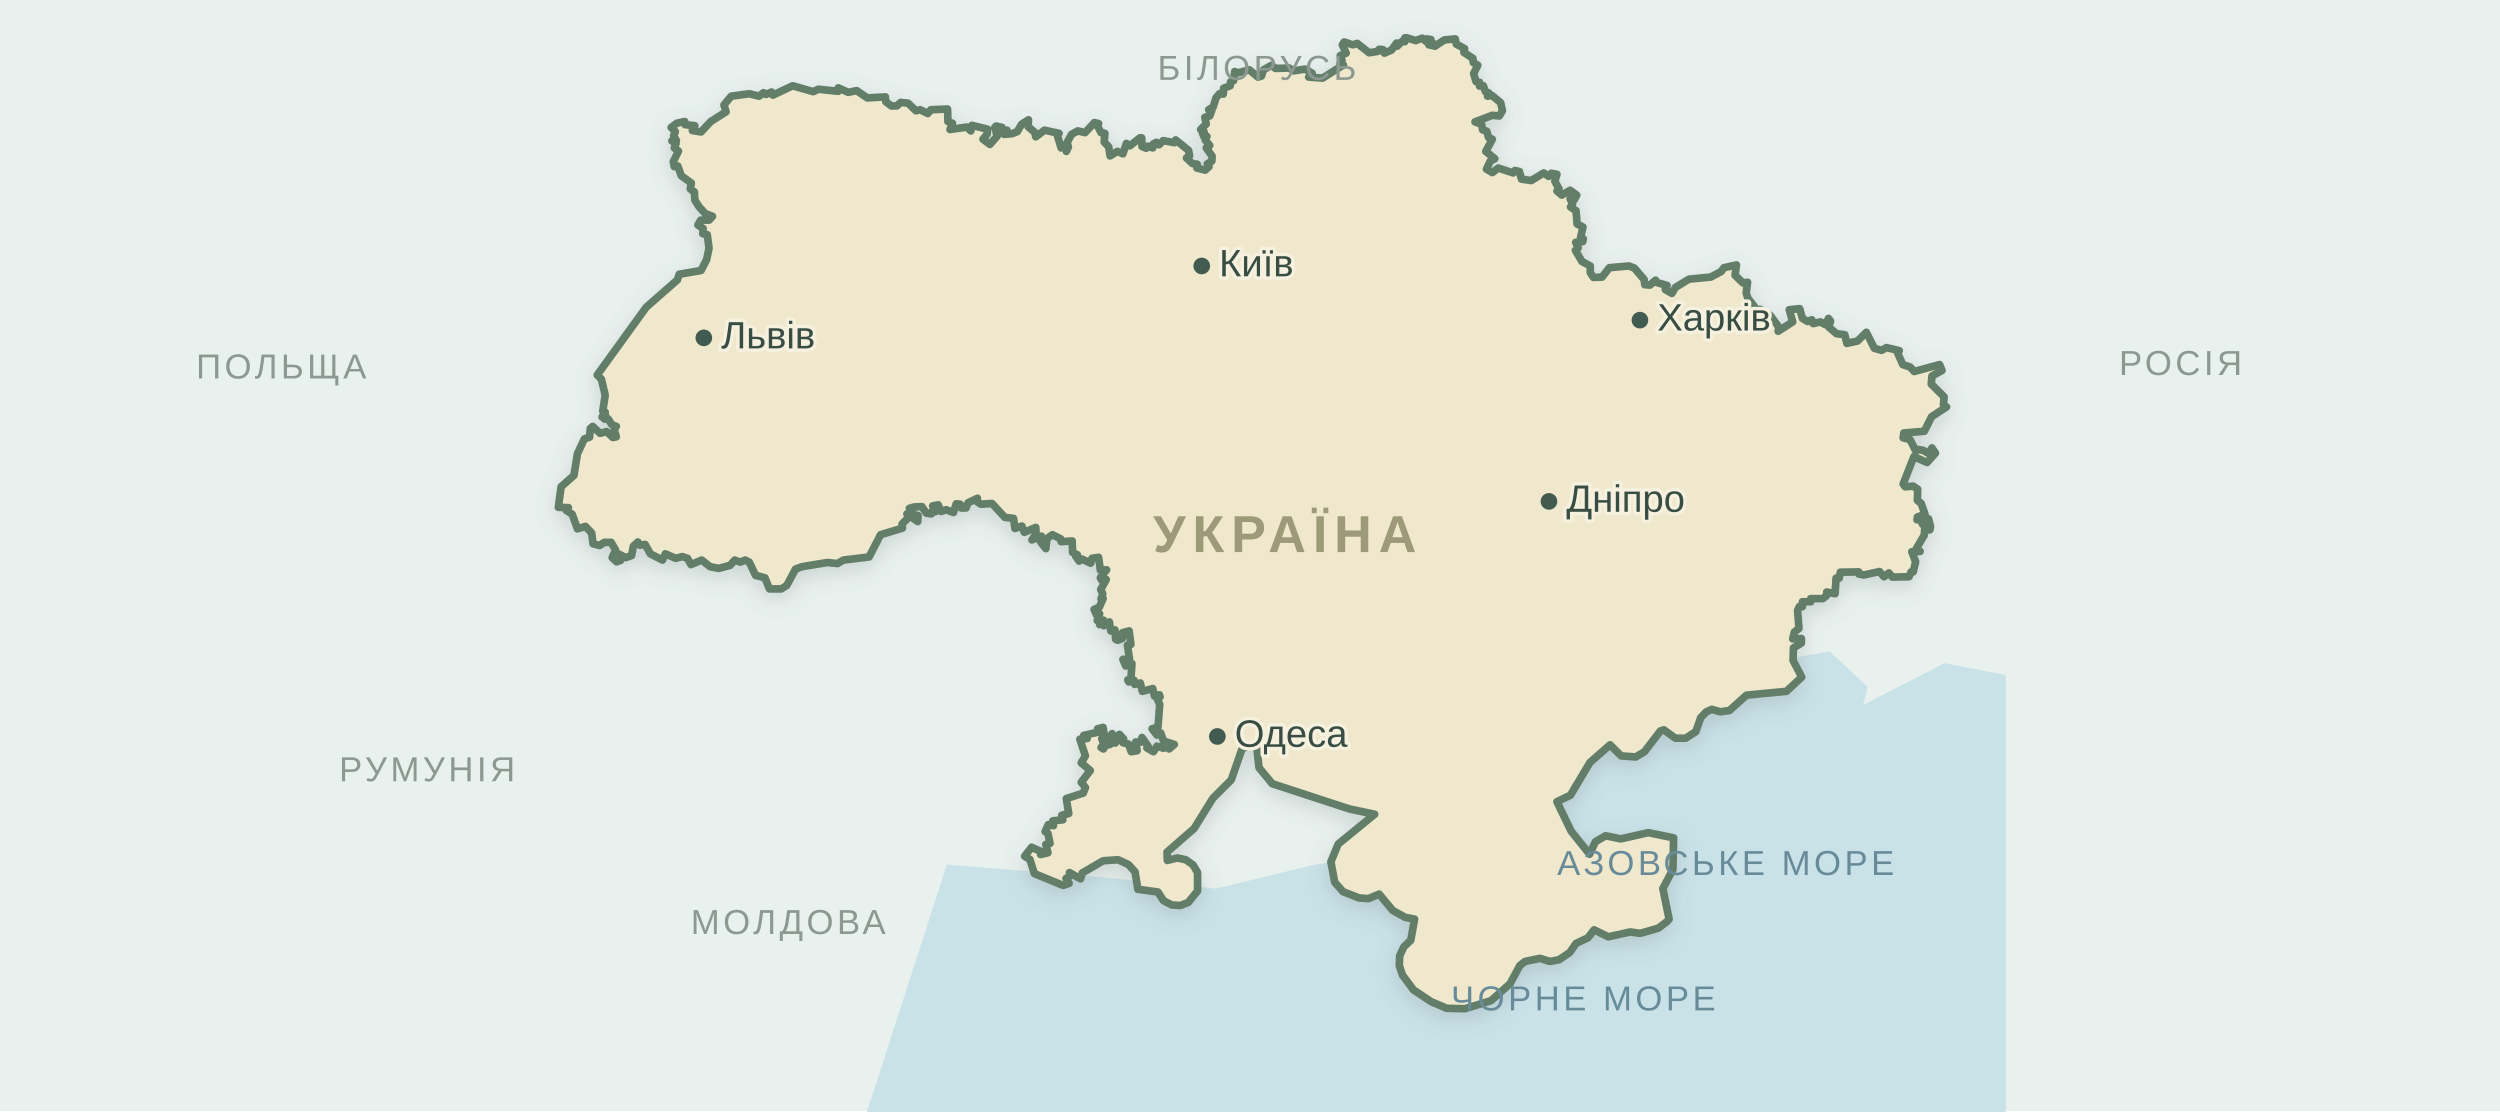
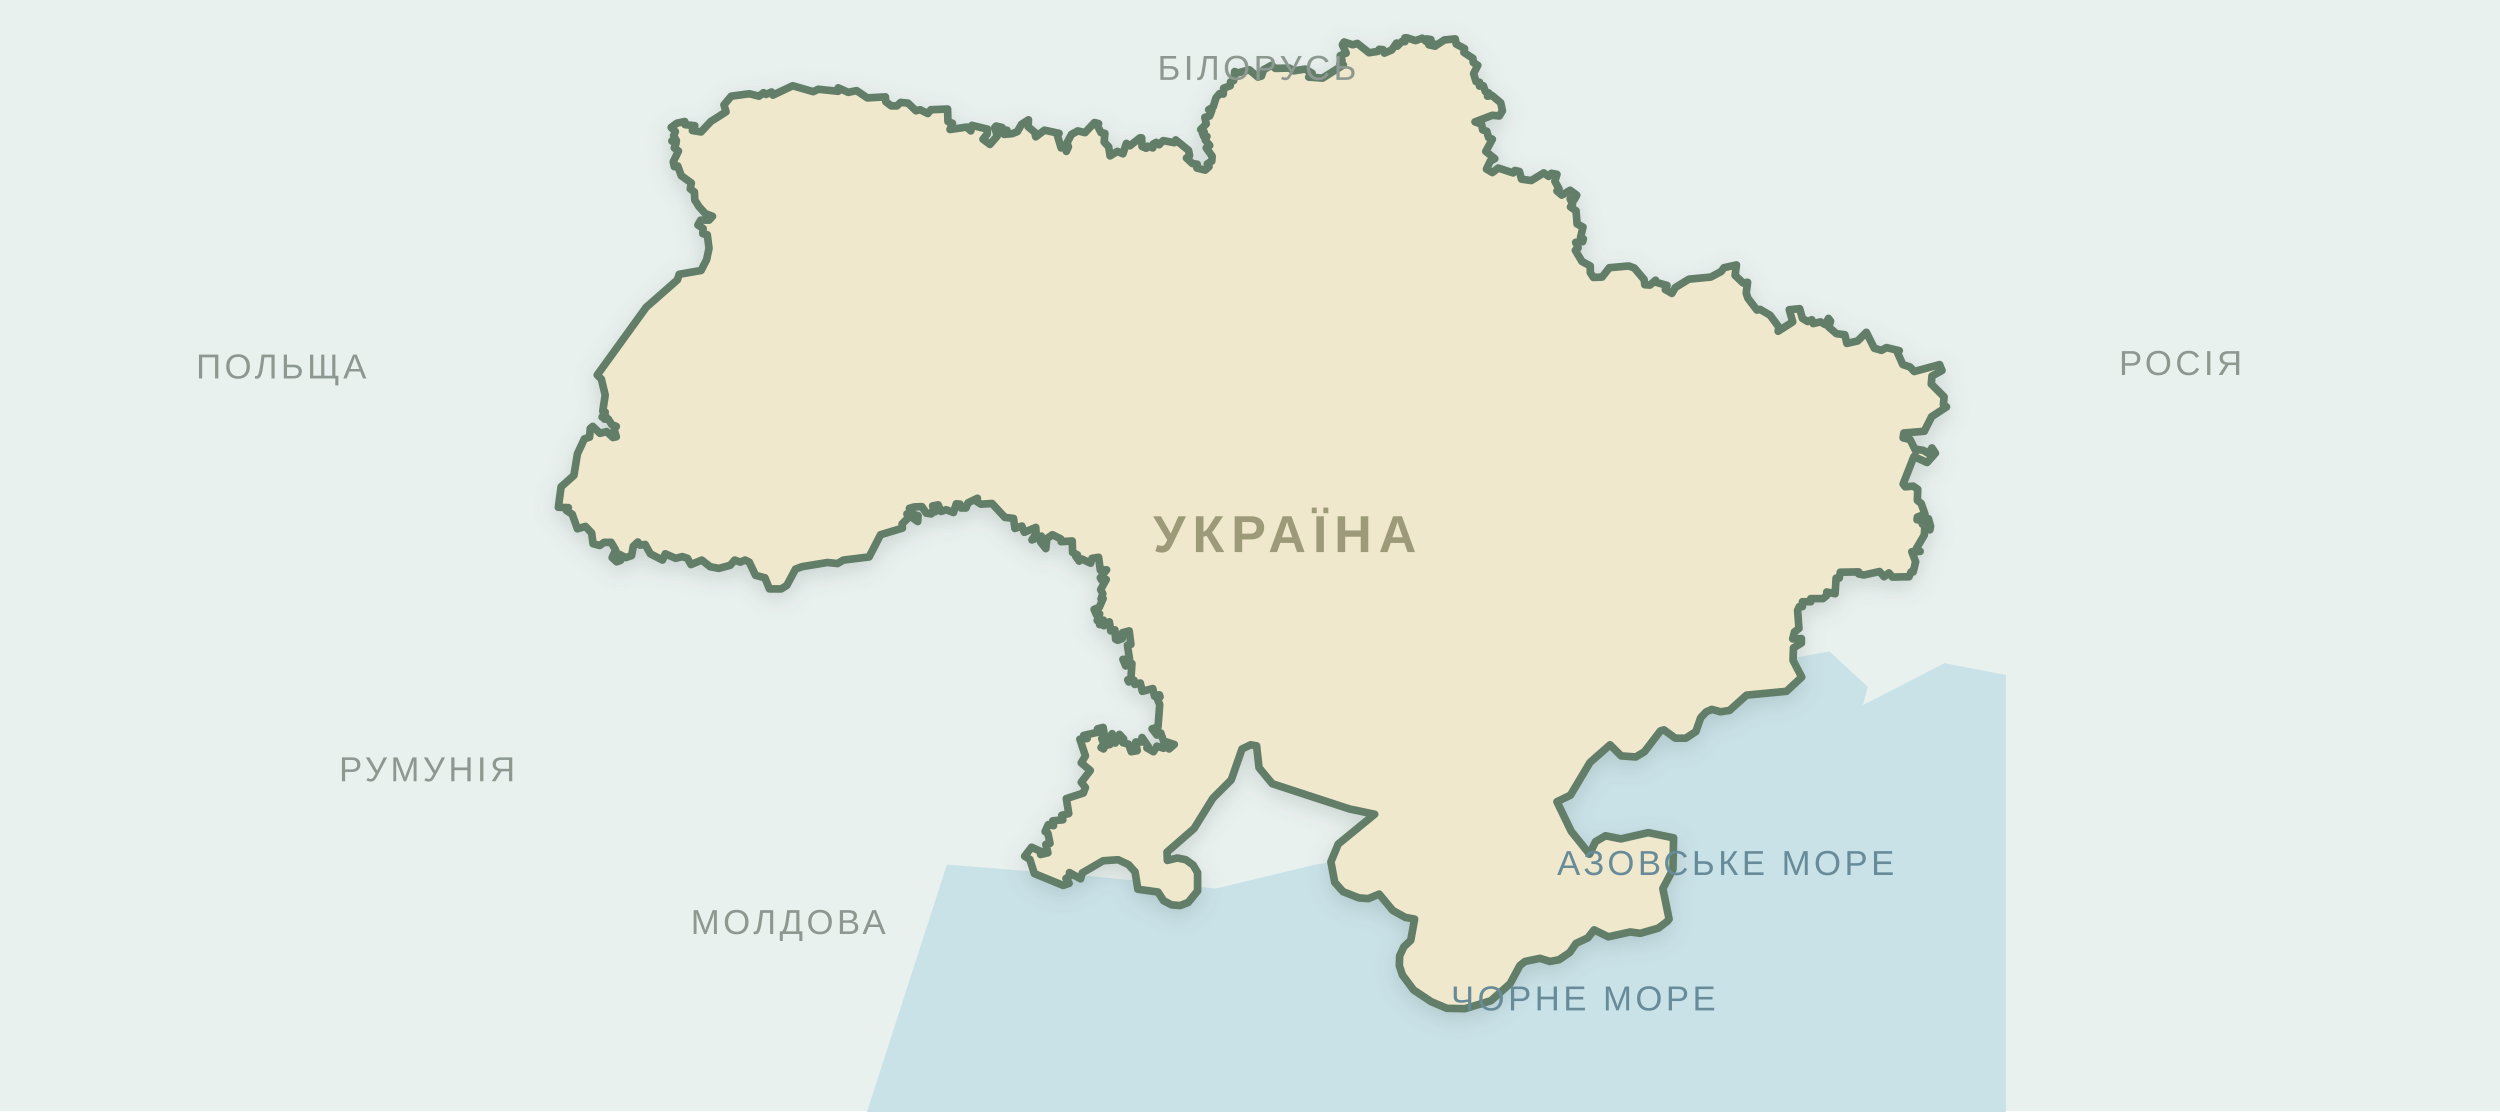
<svg xmlns="http://www.w3.org/2000/svg" viewBox="0 0 720 320" role="img" aria-labelledby="title description">
  <defs>
    <filter id="shadow" x="-10%" y="-10%" width="120%" height="120%">
      <feDropShadow dx="0" dy="2" stdDeviation="3" flood-color="#63756a" flood-opacity=".22" />
    </filter>
  </defs>
  <rect width="720" height="320" fill="#e9f1ef" />
  <path d="M272.7,249.0 L314.7,252.4 L350.1,255.9 L378.8,249.0 L400.9,245.6 L427.4,238.8 L451.7,228.5 L471.6,214.9 L498.1,211.5 L526.9,208.0 L560.0,191.0 L577.7,194.4 L577.7,331.0 L246.2,331.0 Z" fill="#c9e2e8" />
  <path d="M429.6,228.5 L445.1,211.5 L467.2,201.2 L489.3,194.4 L526.9,187.6 L537.9,197.8 L533.5,214.9 L511.4,225.1 L487.1,228.5 L462.8,235.4 Z" fill="#c9e2e8" />
  <path d="M405.2,10.9 L404.6,10.9 L404.6,12.0 L403.8,11.9 L402.4,13.3 L402.2,12.4 L400.8,14.4 L398.7,15.3 L398.3,14.3 L397.2,14.2 L396.8,14.8 L394.3,15.2 L390.9,12.5 L389.6,12.9 L387.1,12.1 L386.6,12.9 L387.7,15.3 L386.0,16.0 L386.5,17.4 L385.9,18.5 L386.9,18.7 L380.9,22.5 L376.9,22.2 L377.9,21.1 L375.9,19.9 L372.6,20.4 L371.3,19.6 L367.3,19.7 L366.2,18.8 L363.9,20.1 L363.3,21.9 L362.3,22.2 L359.8,20.1 L356.5,21.0 L355.6,20.6 L355.3,23.2 L354.4,23.6 L354.3,24.7 L352.4,25.4 L352.3,27.1 L351.2,27.0 L350.2,28.2 L349.4,30.8 L348.1,31.6 L349.0,31.8 L348.4,33.4 L347.0,33.8 L347.4,35.7 L345.8,37.3 L346.8,38.0 L346.3,38.3 L346.7,39.3 L347.6,39.3 L347.1,40.3 L348.4,41.9 L347.4,42.6 L349.1,45.0 L349.0,46.4 L347.7,47.2 L348.2,48.0 L347.1,49.0 L344.7,48.4 L344.8,47.3 L343.4,47.1 L341.7,45.5 L342.6,44.8 L342.3,43.3 L338.6,40.3 L338.2,41.1 L335.0,40.5 L333.8,41.7 L333.0,41.0 L332.1,41.5 L332.0,42.6 L330.5,42.1 L330.1,42.7 L328.9,42.2 L328.8,39.7 L328.3,39.7 L325.4,42.0 L324.4,41.3 L323.4,44.3 L321.8,43.6 L319.7,44.9 L319.3,42.3 L318.0,40.9 L318.2,38.4 L317.1,38.2 L316.1,36.3 L316.4,35.6 L315.2,35.3 L312.5,38.2 L310.4,37.7 L308.6,38.7 L307.3,41.1 L307.7,42.3 L307.1,43.6 L306.7,41.9 L305.6,42.6 L304.4,38.6 L305.0,38.4 L300.8,37.5 L298.3,39.4 L298.0,38.1 L296.1,36.5 L296.2,34.5 L294.2,35.8 L293.0,37.9 L291.5,38.5 L289.2,38.7 L290.0,37.5 L288.8,38.0 L288.6,36.7 L286.9,36.3 L286.5,36.7 L287.2,39.2 L285.1,41.6 L283.1,40.1 L284.3,38.6 L284.4,37.2 L279.9,36.1 L279.6,37.7 L278.4,36.6 L273.6,37.3 L274.3,35.5 L273.0,35.0 L272.9,31.4 L268.1,31.6 L267.2,32.7 L265.0,31.6 L263.8,31.9 L261.5,29.7 L259.4,29.5 L258.3,30.5 L256.7,30.5 L255.1,29.3 L255.0,27.9 L249.8,28.2 L246.7,26.1 L244.3,26.6 L241.4,25.3 L241.4,26.3 L235.7,25.7 L234.2,26.4 L228.3,24.7 L222.6,27.4 L222.2,26.5 L220.6,27.2 L219.9,26.7 L218.6,27.7 L215.8,27.0 L210.6,27.7 L208.5,30.2 L209.1,32.2 L204.7,35.0 L201.9,38.0 L199.4,37.6 L200.1,36.2 L197.3,35.9 L197.2,35.0 L194.9,35.5 L193.3,36.7 L194.5,37.9 L194.0,39.1 L194.8,40.5 L193.5,40.6 L194.7,41.3 L194.2,42.6 L195.4,43.5 L193.9,46.6 L194.2,48.0 L195.2,47.8 L196.2,50.6 L199.1,52.7 L198.8,54.4 L200.0,55.3 L200.1,57.6 L201.3,59.5 L203.1,61.5 L205.2,62.3 L204.2,63.4 L201.8,63.4 L201.0,64.8 L202.5,65.8 L202.4,67.3 L203.7,67.6 L204.2,71.5 L203.5,74.8 L201.9,77.9 L195.6,79.0 L195.1,80.6 L186.1,88.5 L172.0,108.0 L173.2,109.2 L174.3,113.8 L173.6,118.4 L174.3,118.7 L173.4,120.1 L174.5,119.9 L174.1,120.7 L175.2,120.7 L176.2,122.3 L177.5,122.8 L176.9,123.8 L177.5,125.8 L176.5,126.0 L174.7,124.3 L172.8,124.8 L170.7,122.8 L170.0,123.4 L169.8,125.9 L168.3,126.4 L166.3,130.7 L165.3,136.9 L161.6,140.2 L160.8,146.1 L163.7,146.2 L163.1,147.0 L164.8,148.1 L166.3,152.3 L168.6,151.6 L170.4,153.5 L170.8,156.6 L172.7,157.1 L174.0,156.2 L176.0,156.2 L177.3,158.4 L176.3,160.6 L177.6,161.8 L178.7,161.4 L178.3,159.6 L180.2,160.6 L181.9,160.0 L182.4,157.3 L183.7,156.1 L184.3,157.0 L185.8,156.8 L187.3,159.5 L190.8,161.3 L191.6,159.5 L194.6,160.8 L196.5,160.3 L198.0,160.8 L199.0,162.6 L202.1,161.3 L204.5,163.2 L207.0,163.7 L210.3,162.8 L211.6,161.3 L213.2,161.9 L214.6,161.3 L215.8,161.9 L217.6,165.7 L220.3,166.4 L221.6,169.6 L225.0,169.6 L226.6,168.6 L229.1,163.9 L231.0,163.2 L238.3,162.0 L241.2,162.3 L242.9,161.3 L250.3,160.4 L253.6,154.0 L259.9,152.1 L259.8,150.9 L261.6,149.1 L261.2,148.0 L264.3,150.2 L264.4,148.5 L263.1,148.2 L261.9,146.4 L263.3,146.0 L265.5,145.9 L266.8,147.8 L268.2,148.0 L268.4,147.3 L269.3,147.4 L268.6,145.7 L270.2,145.4 L271.0,147.3 L272.5,146.8 L274.6,147.6 L275.4,145.1 L276.5,145.2 L276.8,146.3 L278.2,146.3 L278.8,144.8 L281.5,143.5 L281.4,144.5 L282.5,145.2 L285.7,145.0 L289.4,149.0 L291.9,149.3 L292.3,152.2 L294.3,151.5 L295.0,153.3 L298.3,151.9 L298.4,153.7 L297.2,155.5 L299.9,154.4 L299.7,156.1 L301.2,158.0 L301.5,155.1 L303.1,154.0 L305.5,155.2 L305.6,156.0 L308.8,155.8 L308.9,159.1 L310.3,159.8 L309.8,160.2 L310.8,161.6 L311.6,161.0 L314.1,162.2 L314.5,160.8 L316.4,160.5 L316.9,164.2 L318.7,164.1 L316.9,166.4 L317.3,167.1 L318.6,166.9 L317.0,169.8 L317.6,171.0 L317.1,172.5 L317.7,172.4 L316.6,174.9 L315.1,175.5 L315.8,177.1 L316.7,176.8 L316.0,178.7 L316.7,178.4 L316.7,179.9 L317.8,178.6 L317.9,180.2 L319.5,179.1 L319.9,181.7 L321.1,181.4 L321.3,184.1 L321.9,184.4 L323.2,183.9 L323.3,182.2 L325.2,181.7 L325.7,185.6 L324.7,185.8 L325.3,189.8 L323.4,189.9 L324.2,191.8 L326.0,191.1 L325.7,195.6 L324.8,195.8 L325.1,196.4 L326.6,195.9 L326.8,197.1 L328.4,196.7 L329.0,199.1 L332.0,198.3 L332.5,200.5 L333.9,200.1 L334.1,200.7 L333.2,201.0 L334.0,202.9 L333.5,209.4 L331.8,209.9 L333.2,211.7 L334.3,211.1 L335.1,213.4 L338.2,214.4 L336.7,215.7 L336.1,215.0 L335.1,215.5 L333.2,214.9 L332.2,216.5 L330.3,215.4 L330.7,215.0 L328.9,212.4 L328.7,213.7 L327.1,213.7 L327.5,216.2 L325.8,216.5 L325.0,214.3 L323.4,213.9 L323.6,212.8 L322.4,211.5 L321.2,214.0 L320.3,211.3 L319.3,212.7 L319.7,214.4 L318.3,214.7 L317.8,215.7 L317.1,215.3 L317.9,214.3 L317.3,212.7 L318.1,212.0 L317.7,209.5 L316.1,209.9 L316.1,210.9 L312.1,211.8 L313.1,212.7 L311.0,212.9 L312.6,217.7 L311.4,219.7 L314.0,221.9 L311.4,225.3 L312.6,226.8 L312.0,228.4 L307.1,230.0 L307.8,234.3 L305.8,234.8 L306.1,236.1 L303.2,236.4 L303.4,237.8 L301.9,237.5 L301.0,239.5 L301.8,240.0 L302.4,242.9 L301.2,243.2 L301.8,245.6 L299.7,246.1 L299.7,245.2 L297.1,244.0 L295.1,246.6 L296.6,247.5 L297.9,251.6 L306.2,255.0 L307.9,254.4 L307.0,253.0 L308.1,252.3 L308.0,251.3 L311.2,253.1 L311.7,251.4 L317.7,247.9 L322.0,247.6 L325.0,249.0 L326.9,251.1 L327.7,256.1 L333.5,256.9 L335.1,259.4 L337.4,260.6 L339.9,260.8 L342.2,259.9 L344.9,256.6 L344.9,251.3 L343.6,249.1 L341.5,247.6 L339.1,247.1 L336.2,247.8 L336.1,245.4 L343.9,238.6 L349.3,229.9 L354.6,224.6 L357.7,215.7 L360.2,214.5 L361.9,214.8 L362.6,221.1 L366.4,225.7 L388.7,233.0 L395.9,234.5 L385.4,243.1 L383.3,248.2 L384.4,254.1 L386.8,256.8 L391.4,258.6 L394.1,258.8 L397.2,257.5 L401.1,262.2 L404.7,264.2 L407.4,264.7 L406.3,270.8 L404.3,272.7 L403.1,275.3 L403.0,278.1 L403.9,280.8 L407.1,285.1 L412.2,288.5 L416.7,290.4 L421.9,290.5 L429.4,288.2 L434.9,283.3 L437.7,278.1 L439.2,276.9 L443.5,276.0 L446.4,276.9 L449.0,276.4 L452.1,274.3 L453.9,271.7 L457.3,270.1 L459.1,267.8 L463.2,269.8 L469.5,268.4 L472.4,268.8 L477.6,267.3 L480.1,265.4 L480.7,264.7 L478.9,255.9 L481.8,250.4 L482.0,241.3 L474.7,239.8 L466.8,241.6 L462.4,240.7 L459.5,242.4 L457.8,246.0 L452.5,239.4 L448.4,230.9 L452.3,229.0 L457.9,219.6 L463.7,214.5 L466.9,217.7 L471.1,218.0 L473.6,216.5 L478.2,210.5 L479.2,210.2 L482.5,212.6 L485.5,212.6 L488.4,210.7 L489.8,206.7 L491.4,205.0 L493.0,204.3 L495.5,205.0 L498.1,204.6 L503.0,200.2 L514.5,199.1 L518.9,195.0 L516.4,190.2 L516.5,186.6 L518.8,185.2 L518.8,183.9 L516.3,184.0 L516.8,182.0 L518.1,181.0 L517.7,175.8 L518.2,174.7 L519.1,174.7 L519.1,173.3 L521.5,173.3 L521.5,172.4 L525.0,172.4 L526.1,171.5 L526.1,170.5 L528.5,171.0 L528.8,166.5 L529.7,166.5 L530.0,164.8 L535.3,164.7 L535.3,165.3 L536.8,165.6 L541.3,164.6 L542.6,166.1 L544.0,165.0 L545.0,166.2 L549.8,166.1 L550.4,164.7 L551.0,164.7 L551.7,161.8 L550.6,158.9 L553.0,158.8 L551.9,158.0 L554.2,154.1 L554.3,152.4 L555.8,152.6 L556.0,151.6 L555.4,149.4 L553.7,151.0 L553.1,149.7 L552.1,149.7 L552.2,148.9 L554.4,148.1 L553.3,145.0 L552.2,144.1 L552.3,140.9 L551.0,140.0 L548.7,140.2 L548.1,139.4 L551.2,131.5 L555.0,133.2 L557.4,130.5 L556.4,129.0 L555.4,130.6 L553.9,129.7 L552.0,129.4 L551.8,130.0 L550.1,126.6 L548.1,126.1 L548.3,124.7 L554.2,124.2 L556.3,120.0 L560.6,117.2 L559.7,116.5 L559.9,114.3 L556.2,110.6 L556.4,108.3 L559.3,106.7 L558.6,105.0 L551.3,107.0 L550.1,105.7 L548.0,105.0 L546.5,101.6 L547.0,101.0 L543.3,100.1 L541.9,100.9 L539.8,100.3 L537.5,95.7 L535.0,98.2 L531.9,98.9 L531.3,96.4 L528.9,96.1 L526.7,94.2 L527.2,92.5 L526.6,91.7 L525.7,93.5 L524.3,92.7 L522.2,93.2 L521.8,92.1 L520.6,92.6 L519.1,91.7 L518.3,88.9 L515.3,89.2 L516.3,92.7 L512.1,95.4 L512.3,94.2 L509.8,90.8 L506.9,89.1 L506.0,89.3 L503.4,85.9 L502.9,84.4 L503.3,81.3 L502.0,81.5 L499.7,79.3 L500.1,76.3 L496.5,77.1 L495.7,78.2 L492.7,79.8 L486.4,80.4 L482.5,82.8 L481.5,84.5 L479.6,83.4 L480.1,82.2 L476.9,81.3 L476.8,80.7 L475.2,82.1 L473.7,82.0 L473.5,80.5 L470.7,77.2 L469.1,76.6 L463.5,77.1 L461.4,79.8 L458.9,79.9 L458.0,78.5 L458.0,76.6 L455.6,75.3 L453.7,72.1 L454.5,71.4 L453.8,69.8 L455.8,69.6 L456.0,68.8 L455.2,68.4 L455.9,65.4 L454.2,64.5 L453.9,60.7 L452.3,59.6 L452.9,58.7 L452.2,57.3 L453.4,57.5 L454.1,56.2 L452.2,54.8 L449.8,56.2 L448.4,55.0 L449.0,54.4 L447.8,52.2 L448.4,50.2 L446.8,49.9 L446.0,50.8 L444.6,49.8 L441.0,52.0 L438.2,51.6 L437.6,49.4 L436.3,49.1 L435.8,49.8 L431.5,48.4 L429.8,49.7 L428.1,48.7 L429.2,46.4 L430.5,45.7 L427.9,43.6 L429.8,40.1 L428.7,39.6 L428.2,37.8 L427.0,37.4 L426.7,35.8 L424.8,35.1 L429.8,33.2 L431.8,33.4 L432.7,31.9 L432.2,29.6 L429.7,27.5 L428.4,27.7 L428.8,26.8 L427.8,26.4 L427.2,24.7 L426.1,24.8 L426.1,23.7 L425.1,23.5 L424.4,21.2 L425.6,18.8 L424.3,18.0 L424.2,16.8 L421.6,15.1 L421.8,14.0 L419.4,12.7 L419.1,11.2 L416.0,11.5 L413.7,13.0 L412.9,12.6 L413.3,13.3 L411.5,12.9 L412.1,11.4 L410.9,11.2 L410.8,12.0 L409.6,11.0 L407.7,11.7 L405.2,10.9 Z" fill="#efe8cc" stroke="#627d68" stroke-width="2.2" stroke-linejoin="round" filter="url(#shadow)" />
  <text x="370" y="159" class="country">УКРАЇНА</text>
-   <circle cx="346.1" cy="76.6" r="2.4" fill="#425b50" />
-   <text x="351.1" y="79.59" class="city">Київ</text>
-   <circle cx="202.7" cy="97.3" r="2.4" fill="#425b50" />
-   <text x="207.7" y="100.35" class="city">Львів</text>
-   <circle cx="472.3" cy="92.2" r="2.4" fill="#425b50" />
-   <text x="477.3" y="95.19" class="city">Харків</text>
-   <circle cx="446.1" cy="144.4" r="2.4" fill="#425b50" />
-   <text x="451.1" y="147.40" class="city">Дніпро</text>
-   <circle cx="350.6" cy="212.1" r="2.4" fill="#425b50" />
-   <text x="355.6" y="215.08" class="city">Одеса</text>
  <text x="456" y="291" class="sea">ЧОРНЕ МОРЕ</text>
  <text x="497" y="252" class="sea">АЗОВСЬКЕ МОРЕ</text>
  <text x="81" y="109" class="neighbor">ПОЛЬЩА</text>
  <text x="362" y="23" class="neighbor">БІЛОРУСЬ</text>
  <text x="628" y="108" class="neighbor">РОСІЯ</text>
  <text x="227" y="269" class="neighbor">МОЛДОВА</text>
  <text x="123" y="225" class="neighbor">РУМУНІЯ</text>
  <style>.country{font:700 15px Arial,sans-serif;letter-spacing:2px;fill:#9d9a7a;text-anchor:middle;pointer-events:none}.city{font:11px Arial,sans-serif;fill:#384d43;paint-order:stroke;stroke:#f6f1df;stroke-width:2px;stroke-linejoin:round;pointer-events:none}.sea{font:10px Arial,sans-serif;letter-spacing:1px;fill:#688b99;text-anchor:middle;pointer-events:none}.neighbor{font:10px Arial,sans-serif;letter-spacing:1px;fill:#8c9890;text-anchor:middle;pointer-events:none}</style>
</svg>
